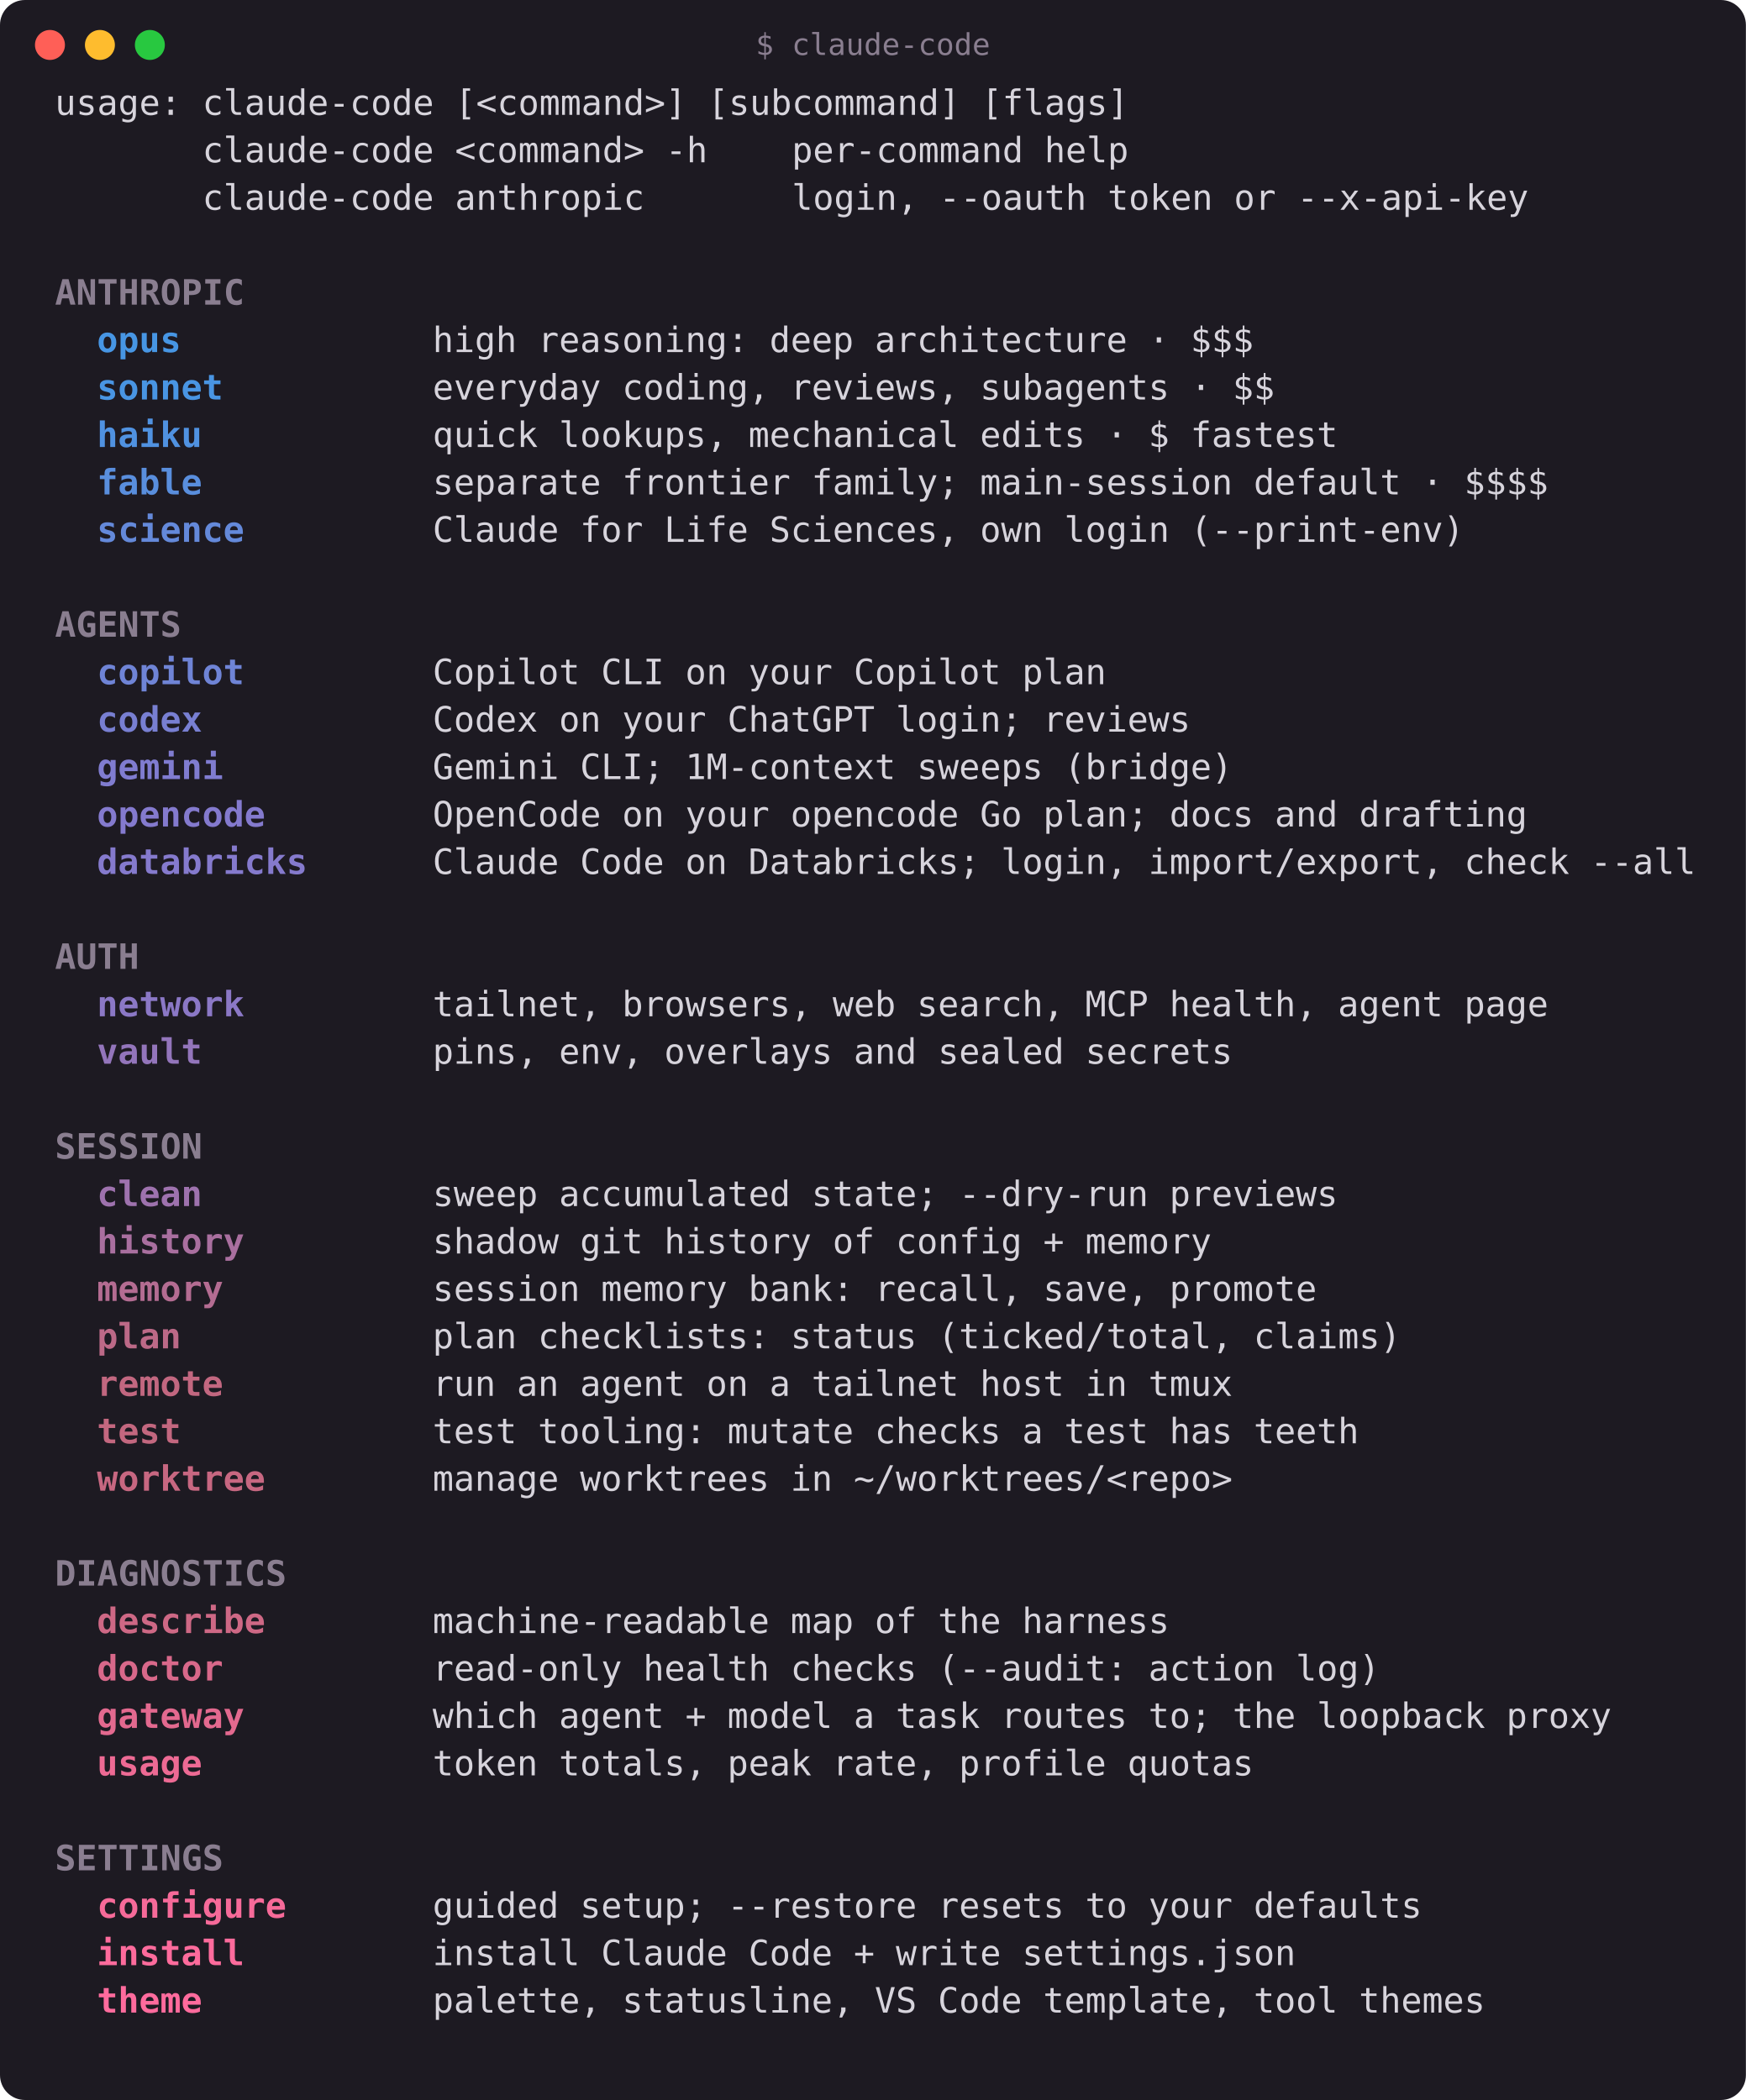
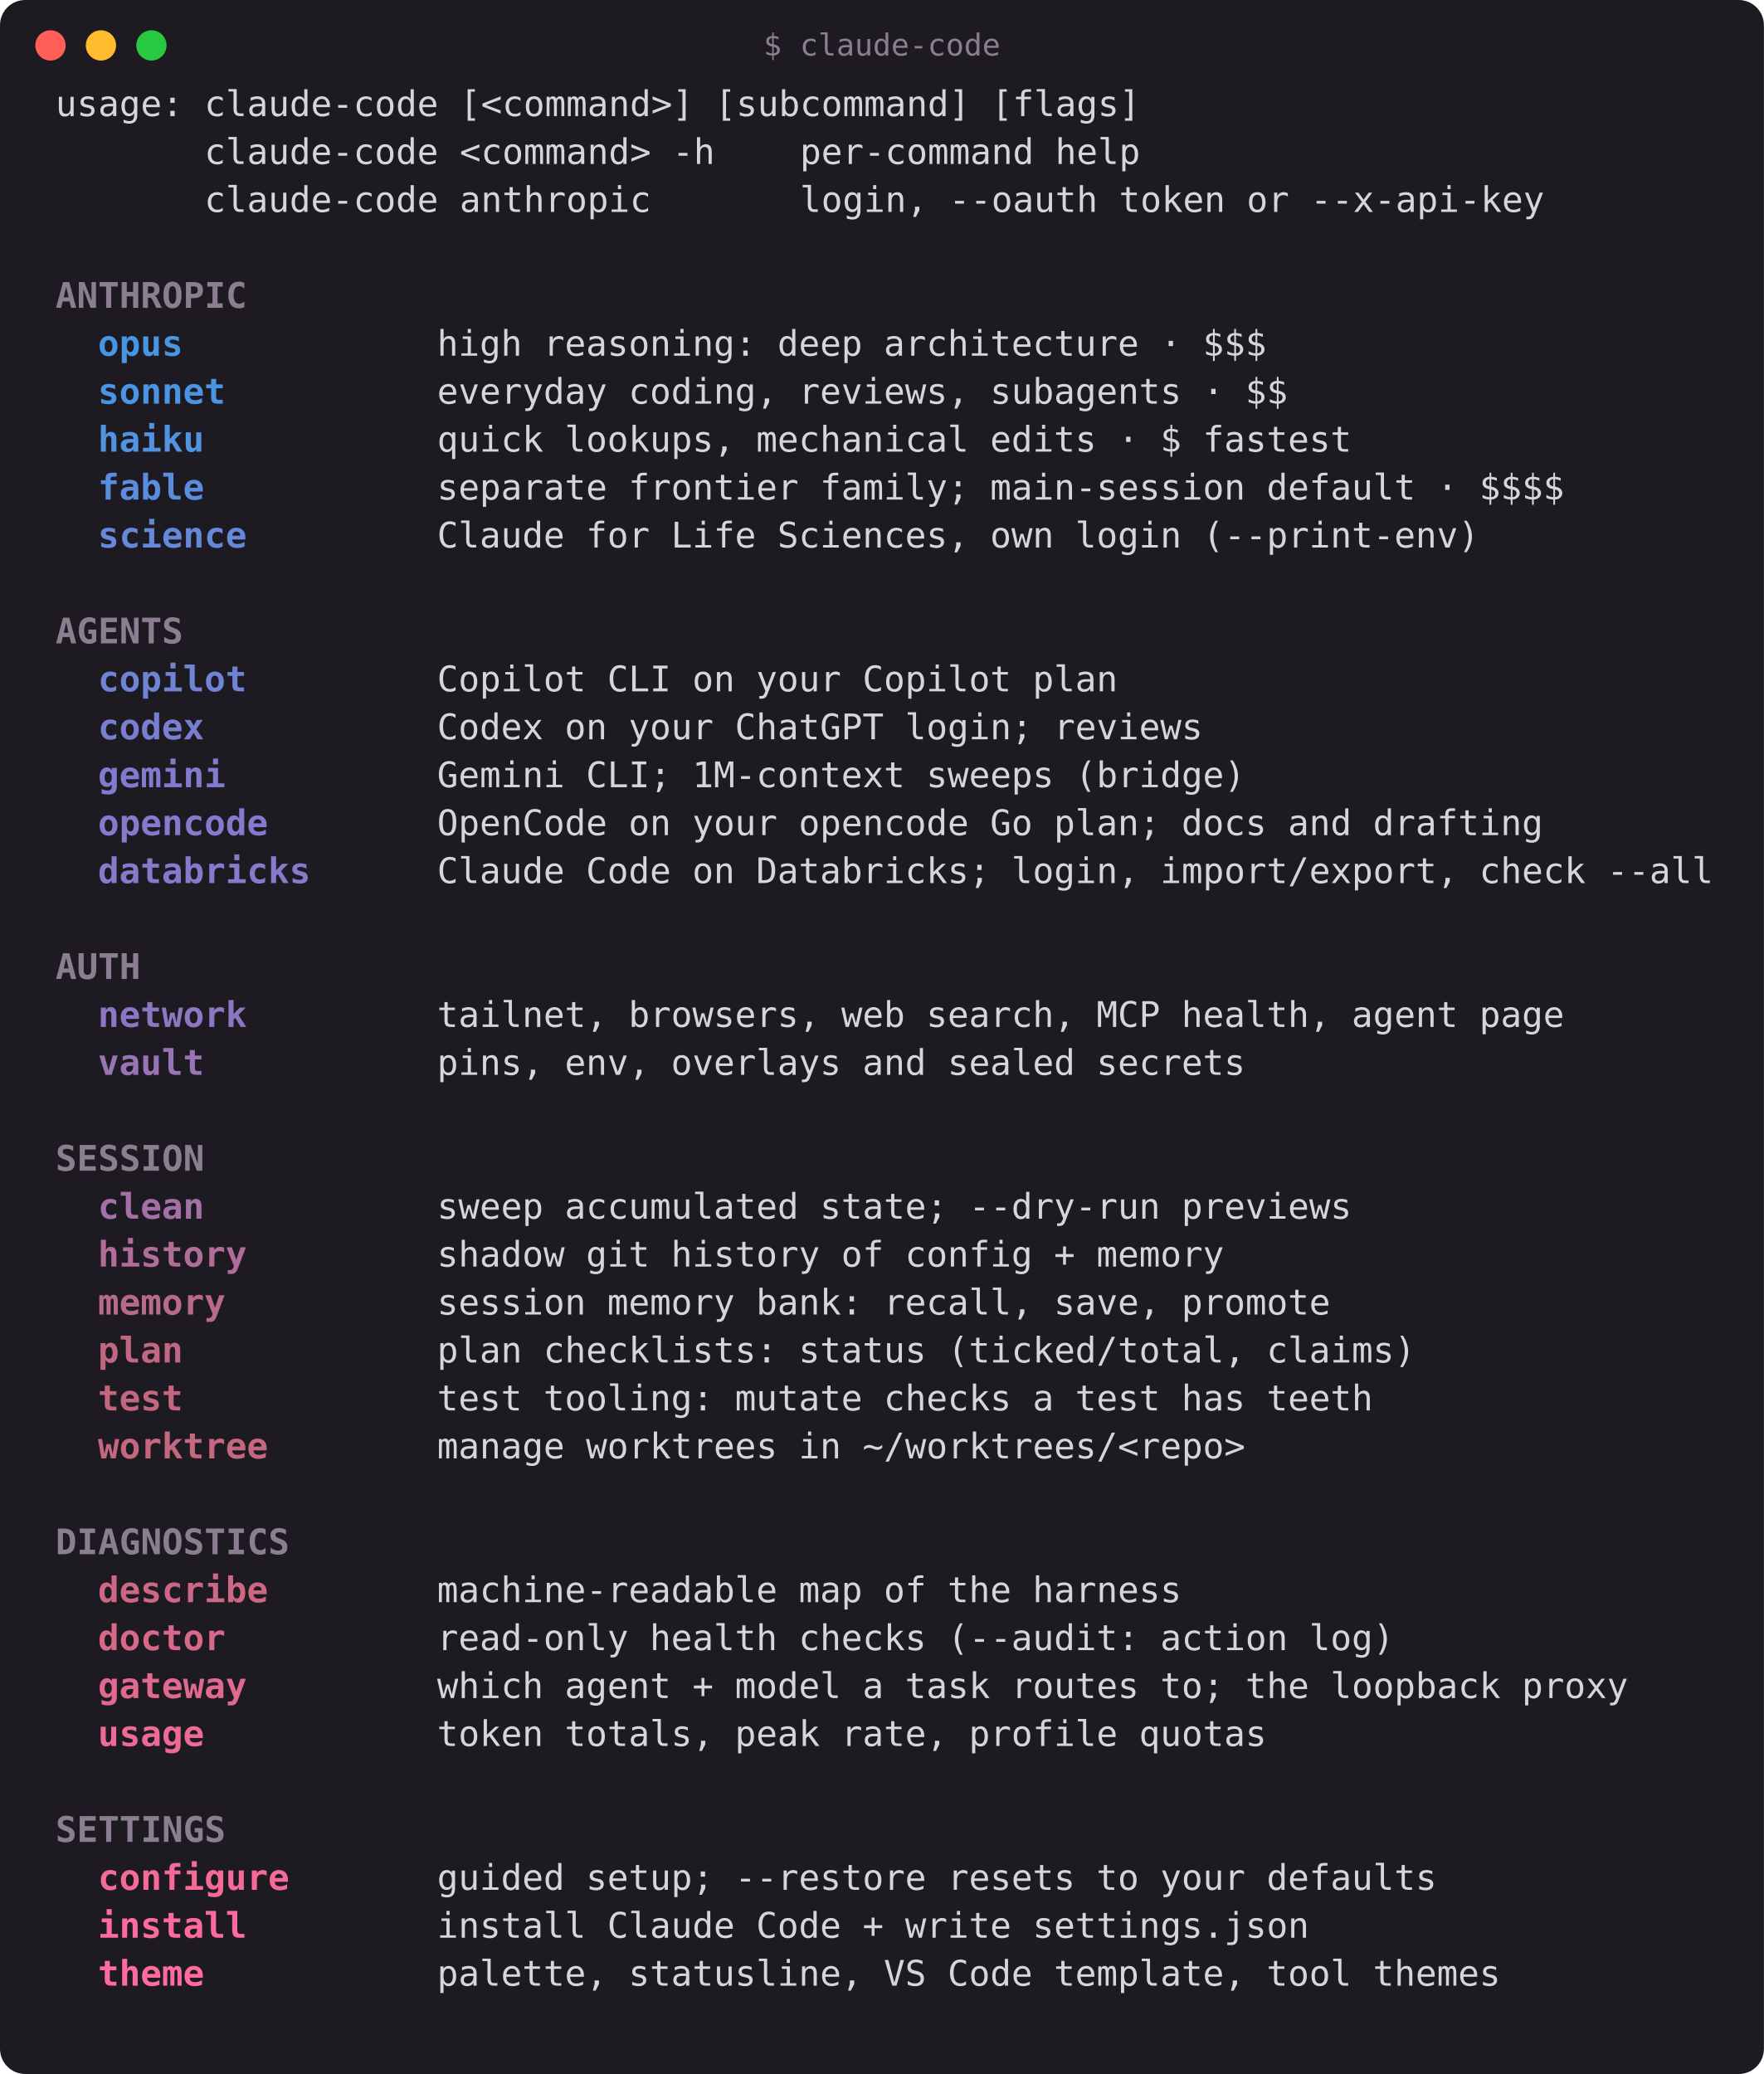
- <svg xmlns="http://www.w3.org/2000/svg" width="699" height="841" viewBox="0 0 699 841" role="img" aria-label="claude-code help menu">
-   <rect width="699" height="841" rx="10" fill="#1d1a22" />
+ <svg xmlns="http://www.w3.org/2000/svg" width="699" height="822" viewBox="0 0 699 822" role="img" aria-label="claude-code help menu">
+   <rect width="699" height="822" rx="10" fill="#1d1a22" />
  <circle cx="20" cy="18" r="6" fill="#ff5f57" />
  <circle cx="40" cy="18" r="6" fill="#febc2e" />
  <circle cx="60" cy="18" r="6" fill="#28c840" />
  <text x="349.5" y="22" fill="#8a7e90" font-family="ui-monospace,SFMono-Regular,Menlo,Consolas,monospace" font-size="12" text-anchor="middle">$ claude-code</text>
  <g font-family="ui-monospace,SFMono-Regular,Menlo,Consolas,monospace" font-size="14" xml:space="preserve">
    <text x="22.0" y="46" fill="#d7d4dc">usage: claude-code [&lt;command&gt;] [subcommand] [flags]</text>
    <text x="22.0" y="65" fill="#d7d4dc">       claude-code &lt;command&gt; -h    per-command help</text>
    <text x="22.0" y="84" fill="#d7d4dc">       claude-code anthropic       login, --oauth token or --x-api-key</text>
    <text x="22.0" y="122" fill="#8a7e90" font-weight="bold">ANTHROPIC</text>
    <text x="22.0" y="141" fill="#d7d4dc">  </text>
    <text x="38.8" y="141" fill="#4796e4" font-weight="bold">opus            </text>
    <text x="173.2" y="141" fill="#d7d4dc">high reasoning: deep architecture · $$$</text>
    <text x="22.0" y="160" fill="#d7d4dc">  </text>
-     <text x="38.8" y="160" fill="#4995e3" font-weight="bold">sonnet          </text>
+     <text x="38.8" y="160" fill="#4a95e3" font-weight="bold">sonnet          </text>
    <text x="173.2" y="160" fill="#d7d4dc">everyday coding, reviews, subagents · $$</text>
    <text x="22.0" y="179" fill="#d7d4dc">  </text>
-     <text x="38.8" y="179" fill="#5092e1" font-weight="bold">haiku           </text>
+     <text x="38.8" y="179" fill="#5192e1" font-weight="bold">haiku           </text>
    <text x="173.2" y="179" fill="#d7d4dc">quick lookups, mechanical edits · $ fastest</text>
    <text x="22.0" y="198" fill="#d7d4dc">  </text>
-     <text x="38.8" y="198" fill="#598edd" font-weight="bold">fable           </text>
+     <text x="38.8" y="198" fill="#5a8ddd" font-weight="bold">fable           </text>
    <text x="173.2" y="198" fill="#d7d4dc">separate frontier family; main-session default · $$$$</text>
    <text x="22.0" y="217" fill="#d7d4dc">  </text>
-     <text x="38.8" y="217" fill="#6489da" font-weight="bold">science         </text>
+     <text x="38.8" y="217" fill="#6588d9" font-weight="bold">science         </text>
    <text x="173.2" y="217" fill="#d7d4dc">Claude for Life Sciences, own login (--print-env)</text>
    <text x="22.0" y="255" fill="#8a7e90" font-weight="bold">AGENTS</text>
    <text x="22.0" y="274" fill="#d7d4dc">  </text>
-     <text x="38.8" y="274" fill="#6f84d6" font-weight="bold">copilot         </text>
+     <text x="38.8" y="274" fill="#7183d5" font-weight="bold">copilot         </text>
    <text x="173.2" y="274" fill="#d7d4dc">Copilot CLI on your Copilot plan</text>
    <text x="22.0" y="293" fill="#d7d4dc">  </text>
-     <text x="38.8" y="293" fill="#787fd2" font-weight="bold">codex           </text>
+     <text x="38.8" y="293" fill="#7a7ed1" font-weight="bold">codex           </text>
    <text x="173.2" y="293" fill="#d7d4dc">Codex on your ChatGPT login; reviews</text>
    <text x="22.0" y="312" fill="#d7d4dc">  </text>
-     <text x="38.8" y="312" fill="#807cd0" font-weight="bold">gemini          </text>
+     <text x="38.8" y="312" fill="#817bcf" font-weight="bold">gemini          </text>
    <text x="173.2" y="312" fill="#d7d4dc">Gemini CLI; 1M-context sweeps (bridge)</text>
    <text x="22.0" y="331" fill="#d7d4dc">  </text>
    <text x="38.8" y="331" fill="#847ace" font-weight="bold">opencode        </text>
    <text x="173.2" y="331" fill="#d7d4dc">OpenCode on your opencode Go plan; docs and drafting</text>
    <text x="22.0" y="350" fill="#d7d4dc">  </text>
-     <text x="38.8" y="350" fill="#857acd" font-weight="bold">databricks      </text>
+     <text x="38.8" y="350" fill="#8779cb" font-weight="bold">databricks      </text>
    <text x="173.2" y="350" fill="#d7d4dc">Claude Code on Databricks; login, import/export, check --all</text>
    <text x="22.0" y="388" fill="#8a7e90" font-weight="bold">AUTH</text>
    <text x="22.0" y="407" fill="#d7d4dc">  </text>
-     <text x="38.8" y="407" fill="#8b78c6" font-weight="bold">network         </text>
+     <text x="38.8" y="407" fill="#8e77c2" font-weight="bold">network         </text>
    <text x="173.2" y="407" fill="#d7d4dc">tailnet, browsers, web search, MCP health, agent page</text>
    <text x="22.0" y="426" fill="#d7d4dc">  </text>
-     <text x="38.8" y="426" fill="#9375bb" font-weight="bold">vault           </text>
+     <text x="38.8" y="426" fill="#9874b5" font-weight="bold">vault           </text>
    <text x="173.2" y="426" fill="#d7d4dc">pins, env, overlays and sealed secrets</text>
    <text x="22.0" y="464" fill="#8a7e90" font-weight="bold">SESSION</text>
    <text x="22.0" y="483" fill="#d7d4dc">  </text>
-     <text x="38.8" y="483" fill="#9e72ae" font-weight="bold">clean           </text>
+     <text x="38.8" y="483" fill="#a471a7" font-weight="bold">clean           </text>
    <text x="173.2" y="483" fill="#d7d4dc">sweep accumulated state; --dry-run previews</text>
    <text x="22.0" y="502" fill="#d7d4dc">  </text>
-     <text x="38.8" y="502" fill="#a96f9f" font-weight="bold">history         </text>
+     <text x="38.8" y="502" fill="#af6d98" font-weight="bold">history         </text>
    <text x="173.2" y="502" fill="#d7d4dc">shadow git history of config + memory</text>
    <text x="22.0" y="521" fill="#d7d4dc">  </text>
-     <text x="38.8" y="521" fill="#b46c92" font-weight="bold">memory          </text>
+     <text x="38.8" y="521" fill="#b96a8b" font-weight="bold">memory          </text>
    <text x="173.2" y="521" fill="#d7d4dc">session memory bank: recall, save, promote</text>
    <text x="22.0" y="540" fill="#d7d4dc">  </text>
-     <text x="38.8" y="540" fill="#bc6987" font-weight="bold">plan            </text>
+     <text x="38.8" y="540" fill="#c06882" font-weight="bold">plan            </text>
    <text x="173.2" y="540" fill="#d7d4dc">plan checklists: status (ticked/total, claims)</text>
    <text x="22.0" y="559" fill="#d7d4dc">  </text>
-     <text x="38.8" y="559" fill="#c26780" font-weight="bold">remote          </text>
-     <text x="173.2" y="559" fill="#d7d4dc">run an agent on a tailnet host in tmux</text>
+     <text x="38.8" y="559" fill="#c3677f" font-weight="bold">test            </text>
+     <text x="173.2" y="559" fill="#d7d4dc">test tooling: mutate checks a test has teeth</text>
    <text x="22.0" y="578" fill="#d7d4dc">  </text>
-     <text x="38.8" y="578" fill="#c3677f" font-weight="bold">test            </text>
-     <text x="173.2" y="578" fill="#d7d4dc">test tooling: mutate checks a test has teeth</text>
-     <text x="22.0" y="597" fill="#d7d4dc">  </text>
-     <text x="38.8" y="597" fill="#c76781" font-weight="bold">worktree        </text>
-     <text x="173.2" y="597" fill="#d7d4dc">manage worktrees in ~/worktrees/&lt;repo&gt;</text>
-     <text x="22.0" y="635" fill="#8a7e90" font-weight="bold">DIAGNOSTICS</text>
+     <text x="38.8" y="578" fill="#c66780" font-weight="bold">worktree        </text>
+     <text x="173.2" y="578" fill="#d7d4dc">manage worktrees in ~/worktrees/&lt;repo&gt;</text>
+     <text x="22.0" y="616" fill="#8a7e90" font-weight="bold">DIAGNOSTICS</text>
+     <text x="22.0" y="635" fill="#d7d4dc">  </text>
+     <text x="38.8" y="635" fill="#cc6884" font-weight="bold">describe        </text>
+     <text x="173.2" y="635" fill="#d7d4dc">machine-readable map of the harness</text>
    <text x="22.0" y="654" fill="#d7d4dc">  </text>
-     <text x="38.8" y="654" fill="#ce6885" font-weight="bold">describe        </text>
-     <text x="173.2" y="654" fill="#d7d4dc">machine-readable map of the harness</text>
+     <text x="38.8" y="654" fill="#d66888" font-weight="bold">doctor          </text>
+     <text x="173.2" y="654" fill="#d7d4dc">read-only health checks (--audit: action log)</text>
    <text x="22.0" y="673" fill="#d7d4dc">  </text>
-     <text x="38.8" y="673" fill="#d8688a" font-weight="bold">doctor          </text>
-     <text x="173.2" y="673" fill="#d7d4dc">read-only health checks (--audit: action log)</text>
+     <text x="38.8" y="673" fill="#e1698e" font-weight="bold">gateway         </text>
+     <text x="173.2" y="673" fill="#d7d4dc">which agent + model a task routes to; the loopback proxy</text>
    <text x="22.0" y="692" fill="#d7d4dc">  </text>
-     <text x="38.8" y="692" fill="#e3698f" font-weight="bold">gateway         </text>
-     <text x="173.2" y="692" fill="#d7d4dc">which agent + model a task routes to; the loopback proxy</text>
-     <text x="22.0" y="711" fill="#d7d4dc">  </text>
-     <text x="38.8" y="711" fill="#ed6a94" font-weight="bold">usage           </text>
-     <text x="173.2" y="711" fill="#d7d4dc">token totals, peak rate, profile quotas</text>
-     <text x="22.0" y="749" fill="#8a7e90" font-weight="bold">SETTINGS</text>
+     <text x="38.8" y="692" fill="#ec6a94" font-weight="bold">usage           </text>
+     <text x="173.2" y="692" fill="#d7d4dc">token totals, peak rate, profile quotas</text>
+     <text x="22.0" y="730" fill="#8a7e90" font-weight="bold">SETTINGS</text>
+     <text x="22.0" y="749" fill="#d7d4dc">  </text>
+     <text x="38.8" y="749" fill="#f66a98" font-weight="bold">configure       </text>
+     <text x="173.2" y="749" fill="#d7d4dc">guided setup; --restore resets to your defaults</text>
    <text x="22.0" y="768" fill="#d7d4dc">  </text>
-     <text x="38.8" y="768" fill="#f66a99" font-weight="bold">configure       </text>
-     <text x="173.2" y="768" fill="#d7d4dc">guided setup; --restore resets to your defaults</text>
+     <text x="38.8" y="768" fill="#fc6b9c" font-weight="bold">install         </text>
+     <text x="173.2" y="768" fill="#d7d4dc">install Claude Code + write settings.json</text>
    <text x="22.0" y="787" fill="#d7d4dc">  </text>
-     <text x="38.8" y="787" fill="#fd6b9c" font-weight="bold">install         </text>
-     <text x="173.2" y="787" fill="#d7d4dc">install Claude Code + write settings.json</text>
-     <text x="22.0" y="806" fill="#d7d4dc">  </text>
-     <text x="38.8" y="806" fill="#ff6b9d" font-weight="bold">theme           </text>
-     <text x="173.2" y="806" fill="#d7d4dc">palette, statusline, VS Code template, tool themes</text>
+     <text x="38.8" y="787" fill="#ff6b9d" font-weight="bold">theme           </text>
+     <text x="173.2" y="787" fill="#d7d4dc">palette, statusline, VS Code template, tool themes</text>
  </g>
</svg>
